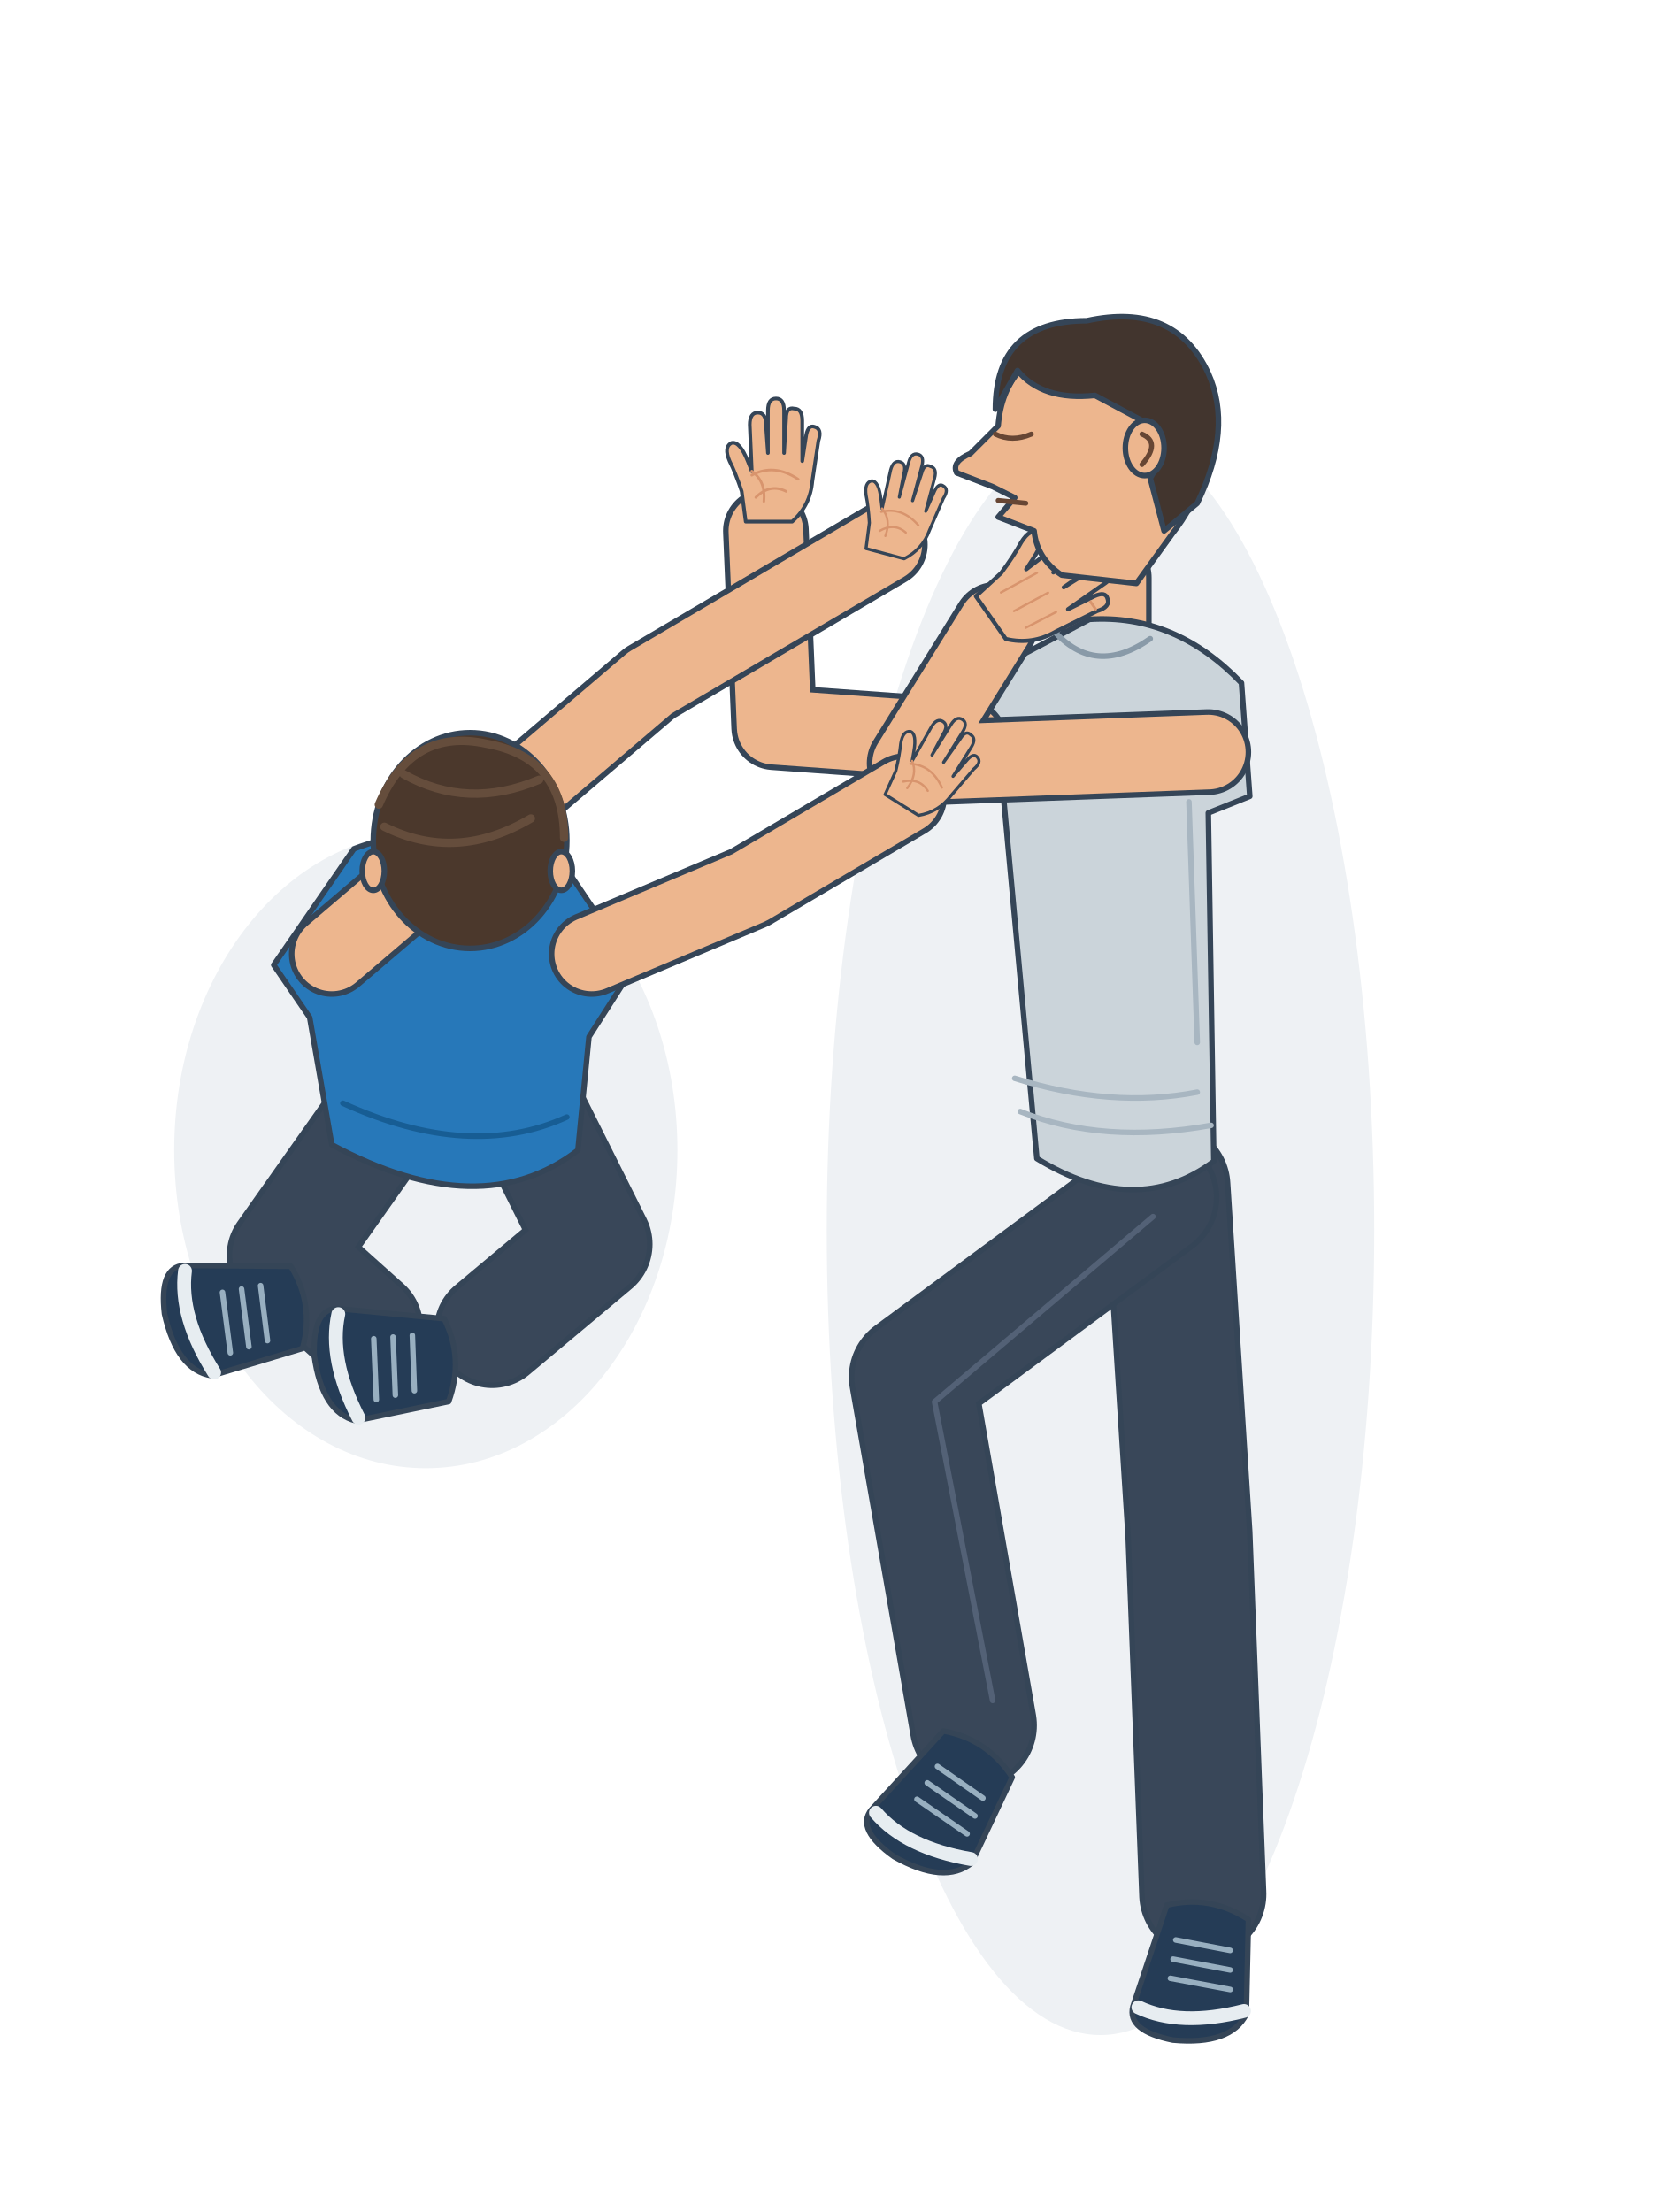
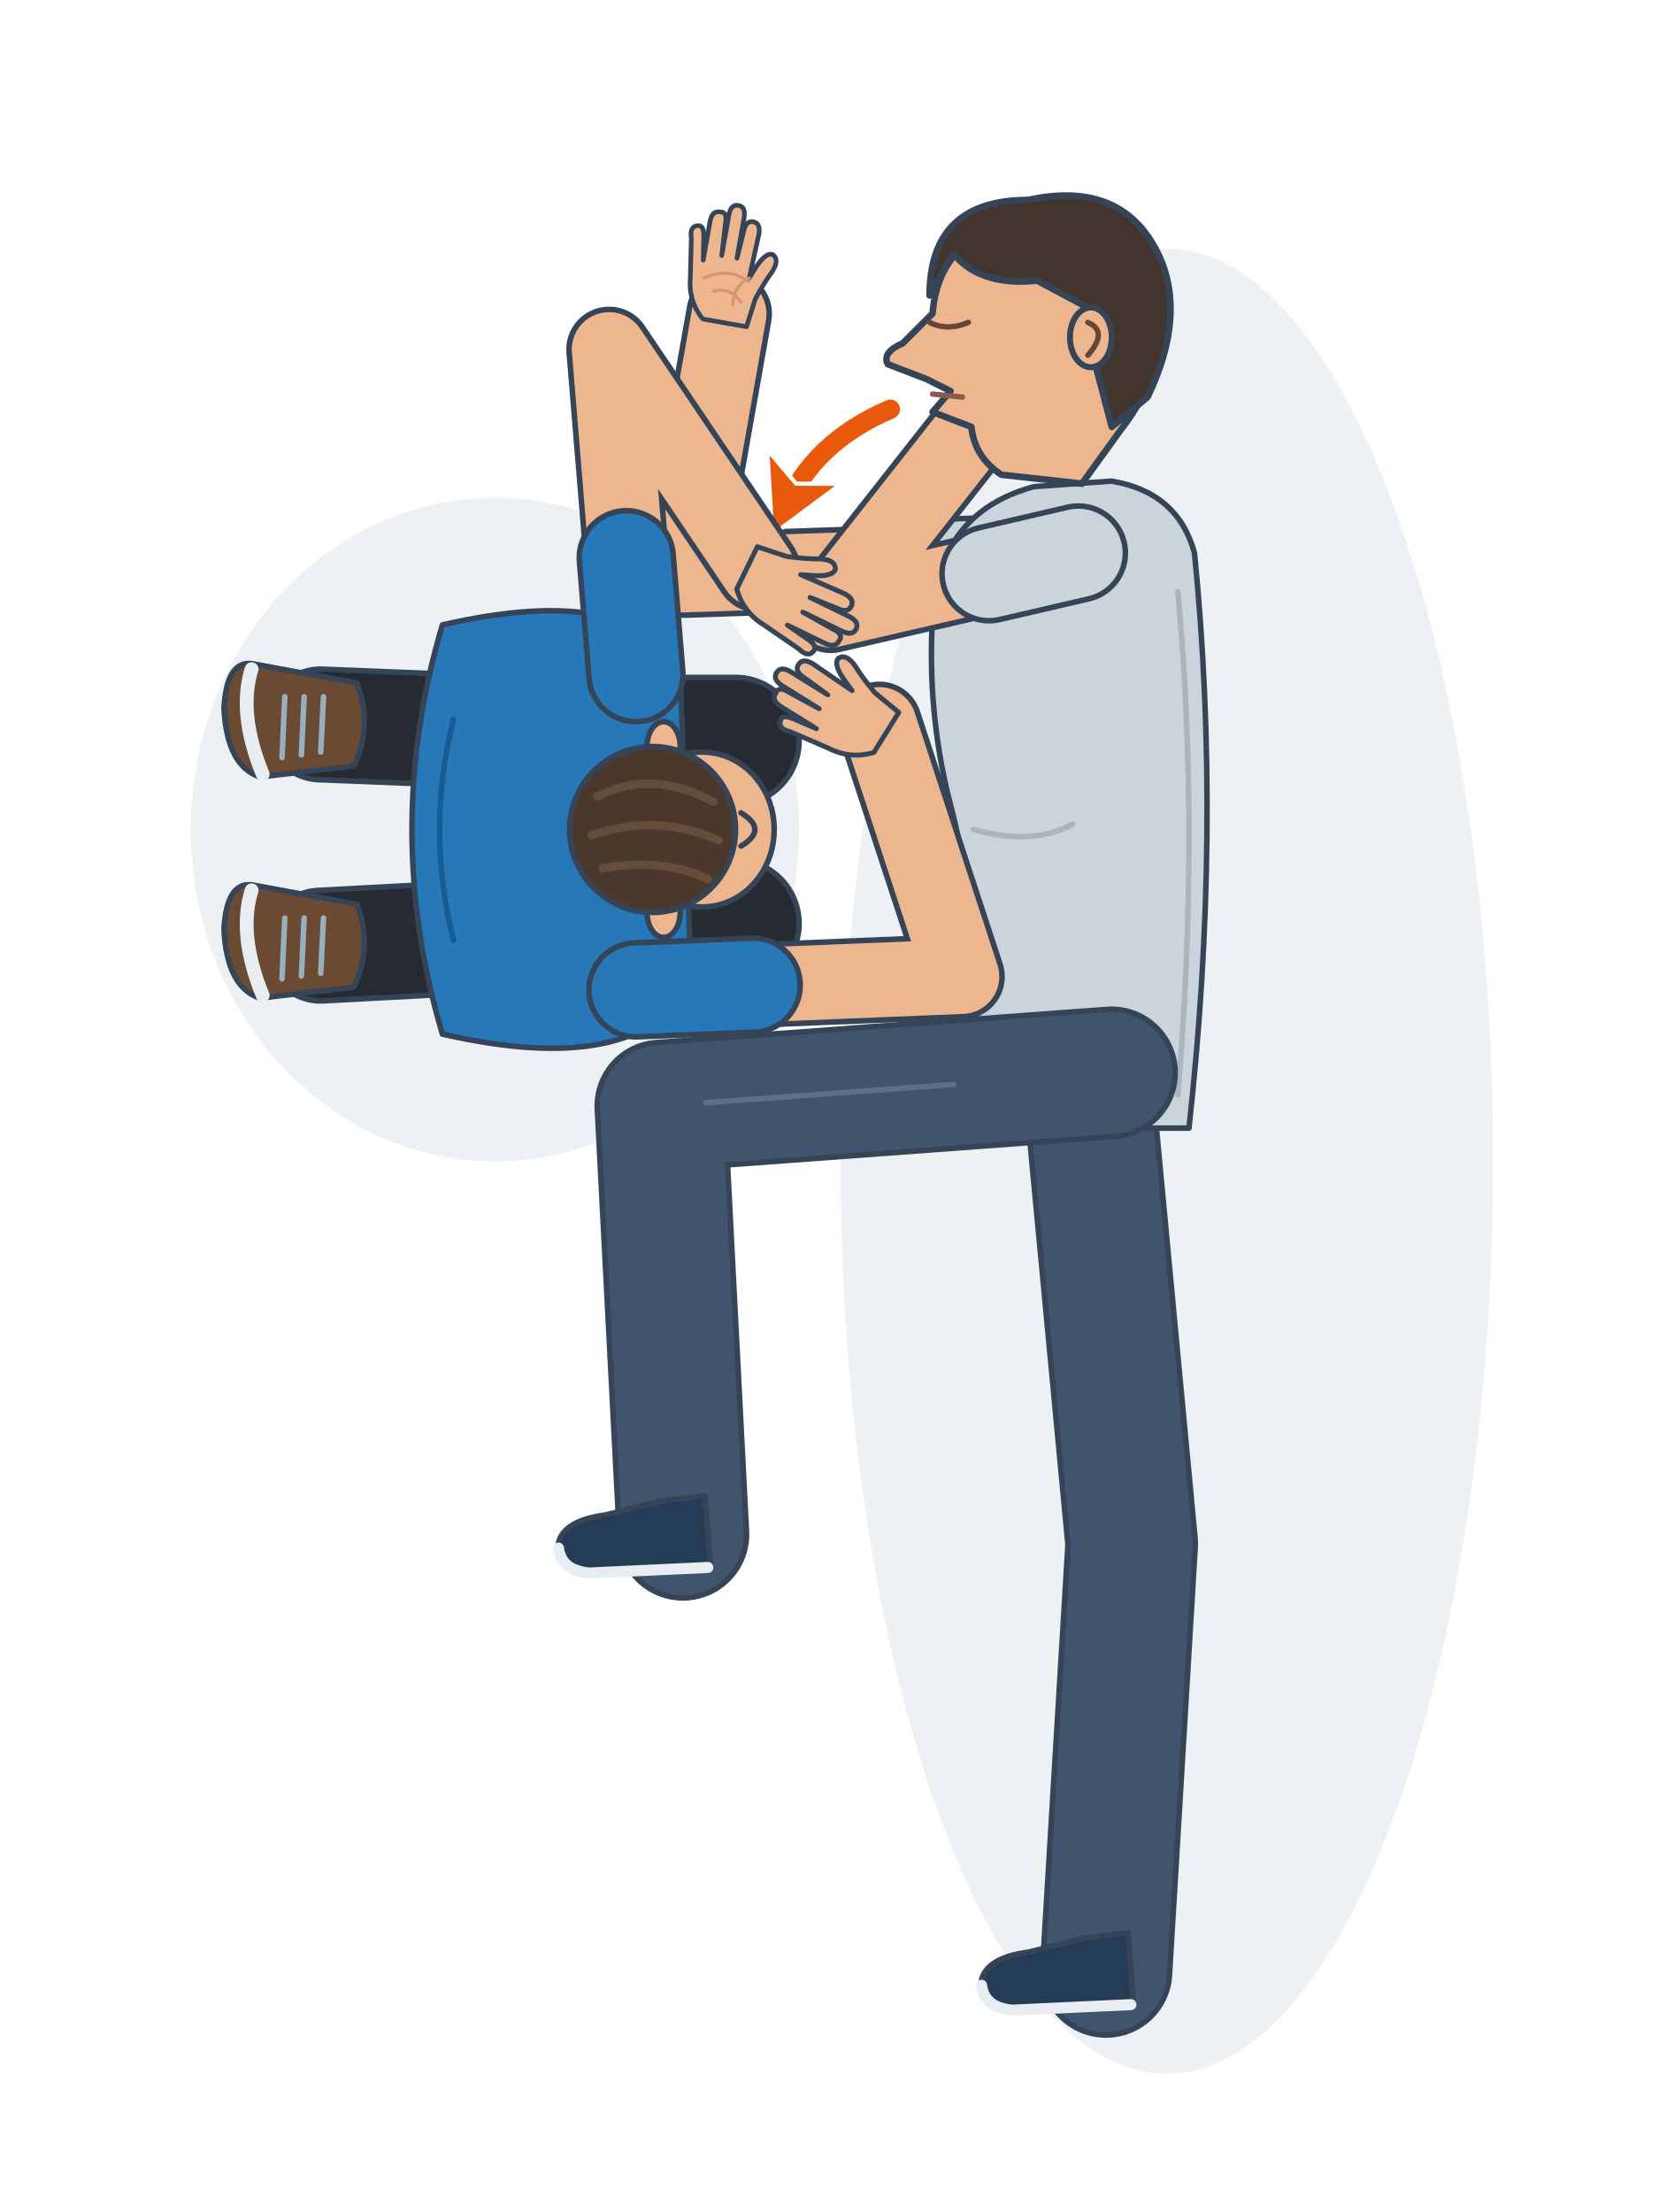
<svg xmlns="http://www.w3.org/2000/svg" width="600" height="800" viewBox="0 0 600 800" role="img">
  <rect width="600" height="800" fill="white" />
-   <ellipse cx="398" cy="445" rx="99" ry="291" fill="#eef1f4" stroke="none" stroke-width="2" />
-   <ellipse cx="154" cy="416" rx="91" ry="115" fill="#eef1f4" stroke="none" stroke-width="2" />
-   <path d="M400 209 L400 243" fill="none" stroke="#354557" stroke-width="33" stroke-linecap="round" stroke-linejoin="round" />
-   <path d="M400 209 L400 243" fill="none" stroke="#edb68e" stroke-width="29" stroke-linecap="round" stroke-linejoin="round" />
-   <path d="M422 429 L430 555 L435 685" fill="none" stroke="#354557" stroke-width="46" stroke-linecap="round" stroke-linejoin="round" />
-   <path d="M422 429 L430 555 L435 685" fill="none" stroke="#394759" stroke-width="42" stroke-linecap="round" stroke-linejoin="round" />
-   <g transform="translate(435 704) rotate(8)">
-     <path d="M-15 -13 Q0 -19 15 -12 L19 22 Q15 34 -6 35 Q-23 34 -22 25 Z" fill="#253c56" stroke="#354557" stroke-width="2" stroke-linecap="round" stroke-linejoin="round" />
-     <path d="M-20 25 Q-4 30 18 21" fill="none" stroke="#e7edf1" stroke-width="5" stroke-linecap="round" stroke-linejoin="round" />
-     <path d="M-10 -1 L10 0 M-10 6 L11 7 M-10 13 L12 14" fill="none" stroke="#98afc0" stroke-width="2" stroke-linecap="round" stroke-linejoin="round" />
+   <ellipse cx="422" cy="420" rx="118" ry="330" fill="#eef1f4" stroke="none" stroke-width="2" />
+   <ellipse cx="179" cy="300" rx="110" ry="120" fill="#eef1f4" stroke="none" stroke-width="2" />
+   <g transform="translate(22 0)">
+     <path d="M372 396 L387.3 558.3 L378 713" fill="none" stroke="#354557" stroke-width="48" stroke-linecap="round" stroke-linejoin="round" />
+     <path d="M372 396 L387.3 558.3 L378 713" fill="none" stroke="#40546d" stroke-width="44" stroke-linecap="round" stroke-linejoin="round" />
+     <g transform="translate(378 713) rotate(0)">
+       <path d="M8 -14 L10 12 L-34 14 Q-46 13 -45 3 Q-43 -5 -28 -7 L-8 -12 Z" fill="#253c56" stroke="#354557" stroke-width="2" stroke-linecap="round" stroke-linejoin="round" />
+       <path d="M9 12 L-34 14 Q-44 13 -45 5" fill="none" stroke="#e7edf1" stroke-width="4" stroke-linecap="round" stroke-linejoin="round" />
+     </g>
+     <path d="M343 204 L225 208 L241.7 113.5" fill="none" stroke="#354557" stroke-width="31" stroke-linecap="round" stroke-linejoin="round" />
+     <path d="M343 204 L225 208 L241.7 113.5" fill="none" stroke="#edb68e" stroke-width="27" stroke-linecap="round" stroke-linejoin="round" />
+     <path d="M343 204 L300.5 205.4" fill="none" stroke="#354557" stroke-width="36" stroke-linecap="round" stroke-linejoin="round" />
+     <path d="M343 204 L300.5 205.4" fill="none" stroke="#cbd4da" stroke-width="32" stroke-linecap="round" stroke-linejoin="round" />
+     <g transform="translate(241.7 113.5) rotate(10) scale(-0.7 0.7)">
+       <path d="M-10 5 L-12 -10 Q-15 -19 -18 -25 Q-21 -32 -17 -34 Q-13 -35 -9 -25 L-7 -20 L-8 -43 Q-8 -49 -4 -49 Q0 -49 0 -43 L1 -29 L1 -50 Q1 -56 5 -56 Q9 -56 9 -50 L9 -29 L10 -46 Q10 -52 14 -51 Q18 -51 18 -45 L18 -25 L20 -38 Q21 -43 24 -42 Q28 -41 26 -35 L23 -15 Q22 -3 13 5 Z" fill="#edb68e" stroke="#354557" stroke-width="2.4" stroke-linecap="round" stroke-linejoin="round" />
+       <path d="M-7 -18 Q4 -24 16 -16 M-5 -7 Q2 -14 10 -10 M-7 -20 Q0 -15 -1 -5" fill="none" stroke="#d8946d" stroke-width="1.6" stroke-linecap="round" stroke-linejoin="round" />
+     </g>
+     <path d="M352 176 Q322 184 316 214 Q312 254 322 292 Q330 322 326 350 Q322 384 344 408 L408 408 Q420 300 410 200 Q404 178 380 174 Z" fill="#cbd4da" stroke="#354557" stroke-width="2" stroke-linecap="round" stroke-linejoin="round" />
+     <path d="M330 300 Q352 306 366 298 M404 214 Q412 300 404 396" fill="none" stroke="#a8b6c1" stroke-width="2" stroke-linecap="round" stroke-linejoin="round" />
+     <path d="M380 388 L217 400 L225 554.9" fill="none" stroke="#354557" stroke-width="48" stroke-linecap="round" stroke-linejoin="round" />
+     <path d="M380 388 L217 400 L225 554.9" fill="none" stroke="#40546d" stroke-width="44" stroke-linecap="round" stroke-linejoin="round" />
+     <g transform="translate(225 554.9) rotate(0)">
+       <path d="M8 -14 L10 12 L-34 14 Q-46 13 -45 3 Q-43 -5 -28 -7 L-8 -12 Z" fill="#253c56" stroke="#354557" stroke-width="2" stroke-linecap="round" stroke-linejoin="round" />
+       <path d="M9 12 L-34 14 Q-44 13 -45 5" fill="none" stroke="#e7edf1" stroke-width="4" stroke-linecap="round" stroke-linejoin="round" />
+     </g>
+     <path d="M323 392.2 L233.3 398.8" fill="none" stroke="#5d7089" stroke-width="2" stroke-linecap="round" stroke-linejoin="round" />
+     <path d="M368 200 L278.4 220.7 L334 150" fill="none" stroke="#354557" stroke-width="31" stroke-linecap="round" stroke-linejoin="round" />
+     <path d="M368 200 L278.4 220.7 L334 150" fill="none" stroke="#edb68e" stroke-width="27" stroke-linecap="round" stroke-linejoin="round" />
+     <path d="M368 200 L335.7 207.5" fill="none" stroke="#354557" stroke-width="36" stroke-linecap="round" stroke-linejoin="round" />
+     <path d="M368 200 L335.7 207.5" fill="none" stroke="#cbd4da" stroke-width="32" stroke-linecap="round" stroke-linejoin="round" />
+     <g transform="translate(334 150) rotate(28.2) scale(0.7)">
+       <path d="M-10 5 L-12 -10 Q-15 -19 -18 -25 Q-21 -32 -17 -34 Q-13 -35 -9 -25 L-7 -20 L-8 -43 Q-8 -49 -4 -49 Q0 -49 0 -43 L1 -29 L1 -50 Q1 -56 5 -56 Q9 -56 9 -50 L9 -29 L10 -46 Q10 -52 14 -51 Q18 -51 18 -45 L18 -25 L20 -38 Q21 -43 24 -42 Q28 -41 26 -35 L23 -15 Q22 -3 13 5 Z" fill="#edb68e" stroke="#354557" stroke-width="2.4" stroke-linecap="round" stroke-linejoin="round" />
+     </g>
+     <g transform="translate(352 122) rotate(0) scale(1.08)">
+       <path d="M18 -40 Q40 -35 42 -11 Q44 12 29 31 L16 49 L-11 46 Q-20 40 -21 30 L-34 25 L-28 18 L-36 14 L-49 9 Q-51 5 -44 2 L-34 -8 Q-32 -33 -6 -39 Z" fill="#edb68e" stroke="#354557" stroke-width="2.2" stroke-linecap="round" stroke-linejoin="round" />
+       <path d="M-35 -14 Q-35 -46 -2 -46 Q30 -53 42 -27 Q51 -7 38 20 L26 30 L21 11 Q30 -4 16 -11 L1 -19 Q-18 -17 -27 -28 Z" fill="#42352e" stroke="#354557" stroke-width="2.2" stroke-linecap="round" stroke-linejoin="round" />
+       <ellipse cx="19" cy="0" rx="7" ry="10" fill="#edb68e" stroke="#354557" stroke-width="2" />
+       <path d="M18 -5 Q25 -2 18 6 M-35 -5 Q-29 -2 -22 -5" fill="none" stroke="#674634" stroke-width="1.8" stroke-linecap="round" stroke-linejoin="round" />
+       <path d="M-34 19 L-24 20" fill="none" stroke="#8a5a48" stroke-width="1.8" stroke-linecap="round" stroke-linejoin="round" />
+     </g>
+     <path d="M300 148 Q272 160 262 184" fill="none" stroke="#fff" stroke-width="13" stroke-linecap="round" stroke-linejoin="round" />
+     <path d="M300 148 Q272 160 262 184" fill="none" stroke="#e8590c" stroke-width="7" stroke-linecap="round" stroke-linejoin="round" />
+     <g transform="translate(258 192) rotate(115)">
+       <path d="M0 0 L-24 -13 L-18 0 L-24 13 Z" fill="#e8590c" stroke="#fff" stroke-width="3" stroke-linecap="round" stroke-linejoin="round" />
+       <path d="M0 0 L-24 -13 L-18 0 L-24 13 Z" fill="#e8590c" stroke="none" stroke-width="2" stroke-linecap="round" stroke-linejoin="round" />
+     </g>
  </g>
-   <path d="M418 433 L330 498 L352 624" fill="none" stroke="#354557" stroke-width="46" stroke-linecap="round" stroke-linejoin="round" />
-   <path d="M418 433 L330 498 L352 624" fill="none" stroke="#394759" stroke-width="42" stroke-linecap="round" stroke-linejoin="round" />
-   <g transform="translate(347 645) rotate(32)">
-     <path d="M-15 -13 Q0 -19 15 -12 L19 22 Q15 34 -6 35 Q-23 34 -22 25 Z" fill="#253c56" stroke="#354557" stroke-width="2" stroke-linecap="round" stroke-linejoin="round" />
-     <path d="M-20 25 Q-4 30 18 21" fill="none" stroke="#e7edf1" stroke-width="5" stroke-linecap="round" stroke-linejoin="round" />
-     <path d="M-10 -1 L10 0 M-10 6 L11 7 M-10 13 L12 14" fill="none" stroke="#98afc0" stroke-width="2" stroke-linecap="round" stroke-linejoin="round" />
+   <g transform="translate(-26 0)">
+     <path d="M292 268 L142 262" fill="none" stroke="#354557" stroke-width="42" stroke-linecap="round" stroke-linejoin="round" />
+     <path d="M292 268 L142 262" fill="none" stroke="#262a31" stroke-width="38" stroke-linecap="round" stroke-linejoin="round" />
+     <path d="M292 334 L142 342" fill="none" stroke="#354557" stroke-width="42" stroke-linecap="round" stroke-linejoin="round" />
+     <path d="M292 334 L142 342" fill="none" stroke="#262a31" stroke-width="38" stroke-linecap="round" stroke-linejoin="round" />
+     <g transform="translate(142 262) rotate(90)">
+       <path d="M-15 -13 Q0 -19 15 -12 L19 22 Q15 34 -6 35 Q-23 34 -22 25 Z" fill="#6b4a33" stroke="#354557" stroke-width="2" stroke-linecap="round" stroke-linejoin="round" />
+       <path d="M-20 25 Q-4 30 18 21" fill="none" stroke="#e7edf1" stroke-width="5" stroke-linecap="round" stroke-linejoin="round" />
+       <path d="M-10 -1 L10 0 M-10 6 L11 7 M-10 13 L12 14" fill="none" stroke="#98afc0" stroke-width="2" stroke-linecap="round" stroke-linejoin="round" />
+     </g>
+     <g transform="translate(142 342) rotate(90)">
+       <path d="M-15 -13 Q0 -19 15 -12 L19 22 Q15 34 -6 35 Q-23 34 -22 25 Z" fill="#6b4a33" stroke="#354557" stroke-width="2" stroke-linecap="round" stroke-linejoin="round" />
+       <path d="M-20 25 Q-4 30 18 21" fill="none" stroke="#e7edf1" stroke-width="5" stroke-linecap="round" stroke-linejoin="round" />
+       <path d="M-10 -1 L10 0 M-10 6 L11 7 M-10 13 L12 14" fill="none" stroke="#98afc0" stroke-width="2" stroke-linecap="round" stroke-linejoin="round" />
+     </g>
+     <path d="M212 268 L292 268" fill="none" stroke="#354557" stroke-width="48" stroke-linecap="round" stroke-linejoin="round" />
+     <path d="M212 268 L292 268" fill="none" stroke="#262a31" stroke-width="44" stroke-linecap="round" stroke-linejoin="round" />
+     <path d="M212 334 L292 334" fill="none" stroke="#354557" stroke-width="48" stroke-linecap="round" stroke-linejoin="round" />
+     <path d="M212 334 L292 334" fill="none" stroke="#262a31" stroke-width="44" stroke-linecap="round" stroke-linejoin="round" />
+     <path d="M186 226 Q256 210 272 244 L276 356 Q256 390 186 374 Q164 300 186 226 Z" fill="#2778b9" stroke="#354557" stroke-width="2" stroke-linecap="round" stroke-linejoin="round" />
+     <path d="M190 260 Q180 300 190 340" fill="none" stroke="#175d94" stroke-width="2" stroke-linecap="round" stroke-linejoin="round" />
+     <path d="M256 244 L246.3 126.4 L300 206" fill="none" stroke="#354557" stroke-width="31" stroke-linecap="round" stroke-linejoin="round" />
+     <path d="M256 244 L246.3 126.4 L300 206" fill="none" stroke="#edb68e" stroke-width="27" stroke-linecap="round" stroke-linejoin="round" />
+     <path d="M256 244 L252.5 201.7" fill="none" stroke="#354557" stroke-width="36" stroke-linecap="round" stroke-linejoin="round" />
+     <path d="M256 244 L252.5 201.7" fill="none" stroke="#2778b9" stroke-width="32" stroke-linecap="round" stroke-linejoin="round" />
+     <g transform="translate(300 206) rotate(116) scale(0.74)">
+       <path d="M-10 5 L-12 -10 Q-15 -19 -18 -25 Q-21 -32 -17 -34 Q-13 -35 -9 -25 L-7 -20 L-8 -43 Q-8 -49 -4 -49 Q0 -49 0 -43 L1 -29 L1 -50 Q1 -56 5 -56 Q9 -56 9 -50 L9 -29 L10 -46 Q10 -52 14 -51 Q18 -51 18 -45 L18 -25 L20 -38 Q21 -43 24 -42 Q28 -41 26 -35 L23 -15 Q22 -3 13 5 Z" fill="#edb68e" stroke="#354557" stroke-width="2.4" stroke-linecap="round" stroke-linejoin="round" />
+     </g>
+     <path d="M256 358 L373.9 353.2 L344 262" fill="none" stroke="#354557" stroke-width="31" stroke-linecap="round" stroke-linejoin="round" />
+     <path d="M256 358 L373.9 353.2 L344 262" fill="none" stroke="#edb68e" stroke-width="27" stroke-linecap="round" stroke-linejoin="round" />
+     <path d="M256 358 L298.4 356.3" fill="none" stroke="#354557" stroke-width="36" stroke-linecap="round" stroke-linejoin="round" />
+     <path d="M256 358 L298.4 356.3" fill="none" stroke="#2778b9" stroke-width="32" stroke-linecap="round" stroke-linejoin="round" />
+     <g transform="translate(344 262) rotate(-58.1) scale(-0.74 0.74)">
+       <path d="M-10 5 L-12 -10 Q-15 -19 -18 -25 Q-21 -32 -17 -34 Q-13 -35 -9 -25 L-7 -20 L-8 -43 Q-8 -49 -4 -49 Q0 -49 0 -43 L1 -29 L1 -50 Q1 -56 5 -56 Q9 -56 9 -50 L9 -29 L10 -46 Q10 -52 14 -51 Q18 -51 18 -45 L18 -25 L20 -38 Q21 -43 24 -42 Q28 -41 26 -35 L23 -15 Q22 -3 13 5 Z" fill="#edb68e" stroke="#354557" stroke-width="2.4" stroke-linecap="round" stroke-linejoin="round" />
+     </g>
+     <g transform="translate(266 300) rotate(0)">
+       <ellipse cx="0" cy="-30" rx="6" ry="9" fill="#edb68e" stroke="#354557" stroke-width="2" />
+       <ellipse cx="0" cy="30" rx="6" ry="9" fill="#edb68e" stroke="#354557" stroke-width="2" />
+       <ellipse cx="14" cy="0" rx="26" ry="28" fill="#edb68e" stroke="#354557" stroke-width="2" />
+       <path d="M28 -6 Q38 0 28 6" fill="#edb68e" stroke="#354557" stroke-width="2" stroke-linecap="round" stroke-linejoin="round" />
+       <circle cx="-4" cy="0" r="30" fill="#4b382c" stroke="#354557" stroke-width="2" />
+       <path d="M-24 -12 Q-4 -22 18 -10 M-26 2 Q-2 -6 20 4 M-22 14 Q0 10 16 18" fill="none" stroke="#654d3c" stroke-width="3" stroke-linecap="round" stroke-linejoin="round" />
+     </g>
  </g>
-   <path d="M417 440 L338 507 L359 615" fill="none" stroke="#536176" stroke-width="2" stroke-linecap="round" stroke-linejoin="round" />
-   <path d="M394 224 Q425 222 449 247 L452 288 L437 294 L439 420 Q411 441 375 419 L363 289 L345 284 L343 251 Z" fill="#cbd4da" stroke="#354557" stroke-width="2" stroke-linecap="round" stroke-linejoin="round" />
-   <path d="M381 228 Q396 245 416 231" fill="none" stroke="#899aa8" stroke-width="2" stroke-linecap="round" stroke-linejoin="round" />
-   <path d="M367 390 Q402 401 433 395 M369 402 Q399 414 438 407 M430 290 L433 377" fill="none" stroke="#a8b6c1" stroke-width="2" stroke-linecap="round" stroke-linejoin="round" />
-   <path d="M349 268 L280 263 L277 192" fill="none" stroke="#354557" stroke-width="31" stroke-linecap="round" stroke-linejoin="round" />
-   <path d="M349 268 L280 263 L277 192" fill="none" stroke="#edb68e" stroke-width="27" stroke-linecap="round" stroke-linejoin="round" />
-   <g transform="translate(277 185) rotate(0) scale(0.73)">
-     <path d="M-10 5 L-12 -10 Q-15 -19 -18 -25 Q-21 -32 -17 -34 Q-13 -35 -9 -25 L-7 -20 L-8 -43 Q-8 -49 -4 -49 Q0 -49 0 -43 L1 -29 L1 -50 Q1 -56 5 -56 Q9 -56 9 -50 L9 -29 L10 -46 Q10 -52 14 -51 Q18 -51 18 -45 L18 -25 L20 -38 Q21 -43 24 -42 Q28 -41 26 -35 L23 -15 Q22 -3 13 5 Z" fill="#edb68e" stroke="#354557" stroke-width="1.8" stroke-linecap="round" stroke-linejoin="round" />
-     <path d="M-7 -18 Q4 -24 16 -16 M-5 -7 Q2 -14 10 -10 M-7 -20 Q0 -15 -1 -5" fill="none" stroke="#d8946d" stroke-width="1.3" stroke-linecap="round" stroke-linejoin="round" />
-   </g>
-   <path d="M139 403 L103 454 L132 480" fill="none" stroke="#354557" stroke-width="42" stroke-linecap="round" stroke-linejoin="round" />
-   <path d="M139 403 L103 454 L132 480" fill="none" stroke="#394759" stroke-width="38" stroke-linecap="round" stroke-linejoin="round" />
-   <g transform="translate(95 475) rotate(80)">
-     <path d="M-15 -13 Q0 -19 15 -12 L19 22 Q15 34 -6 35 Q-23 34 -22 25 Z" fill="#253c56" stroke="#354557" stroke-width="2" stroke-linecap="round" stroke-linejoin="round" />
-     <path d="M-20 25 Q-4 30 18 21" fill="none" stroke="#e7edf1" stroke-width="5" stroke-linecap="round" stroke-linejoin="round" />
-     <path d="M-10 -1 L10 0 M-10 6 L11 7 M-10 13 L12 14" fill="none" stroke="#98afc0" stroke-width="2" stroke-linecap="round" stroke-linejoin="round" />
-   </g>
-   <path d="M193 406 L215 450 L178 481" fill="none" stroke="#354557" stroke-width="42" stroke-linecap="round" stroke-linejoin="round" />
-   <path d="M193 406 L215 450 L178 481" fill="none" stroke="#394759" stroke-width="38" stroke-linecap="round" stroke-linejoin="round" />
-   <g transform="translate(149 493) rotate(85)">
-     <path d="M-15 -13 Q0 -19 15 -12 L19 22 Q15 34 -6 35 Q-23 34 -22 25 Z" fill="#253c56" stroke="#354557" stroke-width="2" stroke-linecap="round" stroke-linejoin="round" />
-     <path d="M-20 25 Q-4 30 18 21" fill="none" stroke="#e7edf1" stroke-width="5" stroke-linecap="round" stroke-linejoin="round" />
-     <path d="M-10 -1 L10 0 M-10 6 L11 7 M-10 13 L12 14" fill="none" stroke="#98afc0" stroke-width="2" stroke-linecap="round" stroke-linejoin="round" />
-   </g>
-   <path d="M128 307 Q168 292 204 313 L229 350 L213 375 L209 416 Q174 443 120 414 L112 368 L99 349 Z" fill="#2778b9" stroke="#354557" stroke-width="2" stroke-linecap="round" stroke-linejoin="round" />
-   <path d="M124 399 Q170 420 205 404 M133 318 Q159 335 177 317" fill="none" stroke="#175d94" stroke-width="2" stroke-linecap="round" stroke-linejoin="round" />
-   <path d="M437 272 L329 276 L360 226" fill="none" stroke="#354557" stroke-width="31" stroke-linecap="round" stroke-linejoin="round" />
-   <path d="M437 272 L329 276 L360 226" fill="none" stroke="#edb68e" stroke-width="27" stroke-linecap="round" stroke-linejoin="round" />
-   <g transform="translate(361 220) rotate(55) scale(0.82)">
-     <path d="M-10 5 L-12 -10 Q-15 -19 -18 -25 Q-21 -32 -17 -34 Q-13 -35 -9 -25 L-7 -20 L-8 -43 Q-8 -49 -4 -49 Q0 -49 0 -43 L1 -29 L1 -50 Q1 -56 5 -56 Q9 -56 9 -50 L9 -29 L10 -46 Q10 -52 14 -51 Q18 -51 18 -45 L18 -25 L20 -38 Q21 -43 24 -42 Q28 -41 26 -35 L23 -15 Q22 -3 13 5 Z" fill="#edb68e" stroke="#354557" stroke-width="1.8" stroke-linecap="round" stroke-linejoin="round" />
-     <path d="M-5 -43 l4 0" fill="none" stroke="#d8946d" stroke-width="1.2" stroke-linecap="round" stroke-linejoin="round" />
-     <path d="M3 -49 l4 0" fill="none" stroke="#d8946d" stroke-width="1.2" stroke-linecap="round" stroke-linejoin="round" />
-     <path d="M12 -44 l4 0" fill="none" stroke="#d8946d" stroke-width="1.2" stroke-linecap="round" stroke-linejoin="round" />
-     <path d="M21 -35 l4 0" fill="none" stroke="#d8946d" stroke-width="1.2" stroke-linecap="round" stroke-linejoin="round" />
-     <path d="M-5 -5 L-3 -23 M5 -5 L7 -22 M14 -5 L16 -20" fill="none" stroke="#d8946d" stroke-width="1" stroke-linecap="round" stroke-linejoin="round" />
-   </g>
-   <path d="M120 345 L235 247 L320 197" fill="none" stroke="#354557" stroke-width="31" stroke-linecap="round" stroke-linejoin="round" />
-   <path d="M120 345 L235 247 L320 197" fill="none" stroke="#edb68e" stroke-width="27" stroke-linecap="round" stroke-linejoin="round" />
-   <path d="M214 345 L271 321 L327 288" fill="none" stroke="#354557" stroke-width="31" stroke-linecap="round" stroke-linejoin="round" />
-   <path d="M214 345 L271 321 L327 288" fill="none" stroke="#edb68e" stroke-width="27" stroke-linecap="round" stroke-linejoin="round" />
-   <g transform="translate(320 197) rotate(15) scale(0.62)">
-     <path d="M-10 5 L-12 -10 Q-15 -19 -18 -25 Q-21 -32 -17 -34 Q-13 -35 -9 -25 L-7 -20 L-8 -43 Q-8 -49 -4 -49 Q0 -49 0 -43 L1 -29 L1 -50 Q1 -56 5 -56 Q9 -56 9 -50 L9 -29 L10 -46 Q10 -52 14 -51 Q18 -51 18 -45 L18 -25 L20 -38 Q21 -43 24 -42 Q28 -41 26 -35 L23 -15 Q22 -3 13 5 Z" fill="#edb68e" stroke="#354557" stroke-width="1.8" stroke-linecap="round" stroke-linejoin="round" />
-     <path d="M-7 -18 Q4 -24 16 -16 M-5 -7 Q2 -14 10 -10 M-7 -20 Q0 -15 -1 -5" fill="none" stroke="#d8946d" stroke-width="1.3" stroke-linecap="round" stroke-linejoin="round" />
-   </g>
-   <g transform="translate(327 288) rotate(32) scale(0.62)">
-     <path d="M-10 5 L-12 -10 Q-15 -19 -18 -25 Q-21 -32 -17 -34 Q-13 -35 -9 -25 L-7 -20 L-8 -43 Q-8 -49 -4 -49 Q0 -49 0 -43 L1 -29 L1 -50 Q1 -56 5 -56 Q9 -56 9 -50 L9 -29 L10 -46 Q10 -52 14 -51 Q18 -51 18 -45 L18 -25 L20 -38 Q21 -43 24 -42 Q28 -41 26 -35 L23 -15 Q22 -3 13 5 Z" fill="#edb68e" stroke="#354557" stroke-width="1.8" stroke-linecap="round" stroke-linejoin="round" />
-     <path d="M-7 -18 Q4 -24 16 -16 M-5 -7 Q2 -14 10 -10 M-7 -20 Q0 -15 -1 -5" fill="none" stroke="#d8946d" stroke-width="1.3" stroke-linecap="round" stroke-linejoin="round" />
-   </g>
-   <g transform="">
-     <path d="M413 122 Q435 127 437 151 Q439 174 424 193 L411 211 L384 208 Q375 202 374 192 L361 187 L367 180 L359 176 L346 171 Q344 167 351 164 L361 154 Q363 129 389 123 Z" fill="#edb68e" stroke="#354557" stroke-width="2" stroke-linecap="round" stroke-linejoin="round" />
-     <path d="M360 148 Q360 116 393 116 Q425 109 437 135 Q446 155 433 182 L421 192 L416 173 Q425 158 411 151 L396 143 Q377 145 368 134 Z" fill="#42352e" stroke="#354557" stroke-width="2" stroke-linecap="round" stroke-linejoin="round" />
-     <ellipse cx="414" cy="162" rx="7" ry="10" fill="#edb68e" stroke="#354557" stroke-width="2" />
-     <path d="M413 157 Q420 160 413 168 M360 157 Q366 160 373 157 M361 181 L371 182" fill="none" stroke="#674634" stroke-width="1.8" stroke-linecap="round" stroke-linejoin="round" />
-   </g>
-   <ellipse cx="170" cy="304" rx="35" ry="39" fill="#4b382c" stroke="#354557" stroke-width="2" />
-   <path d="M137 291 Q149 263 176 269 Q204 274 204 303 M146 280 Q169 293 195 282 M139 299 Q165 312 192 296" fill="none" stroke="#654d3c" stroke-width="3" stroke-linecap="round" stroke-linejoin="round" />
-   <ellipse cx="135" cy="315" rx="4" ry="7" fill="#edb68e" stroke="#354557" stroke-width="2" />
-   <ellipse cx="203" cy="315" rx="4" ry="7" fill="#edb68e" stroke="#354557" stroke-width="2" />
</svg>
